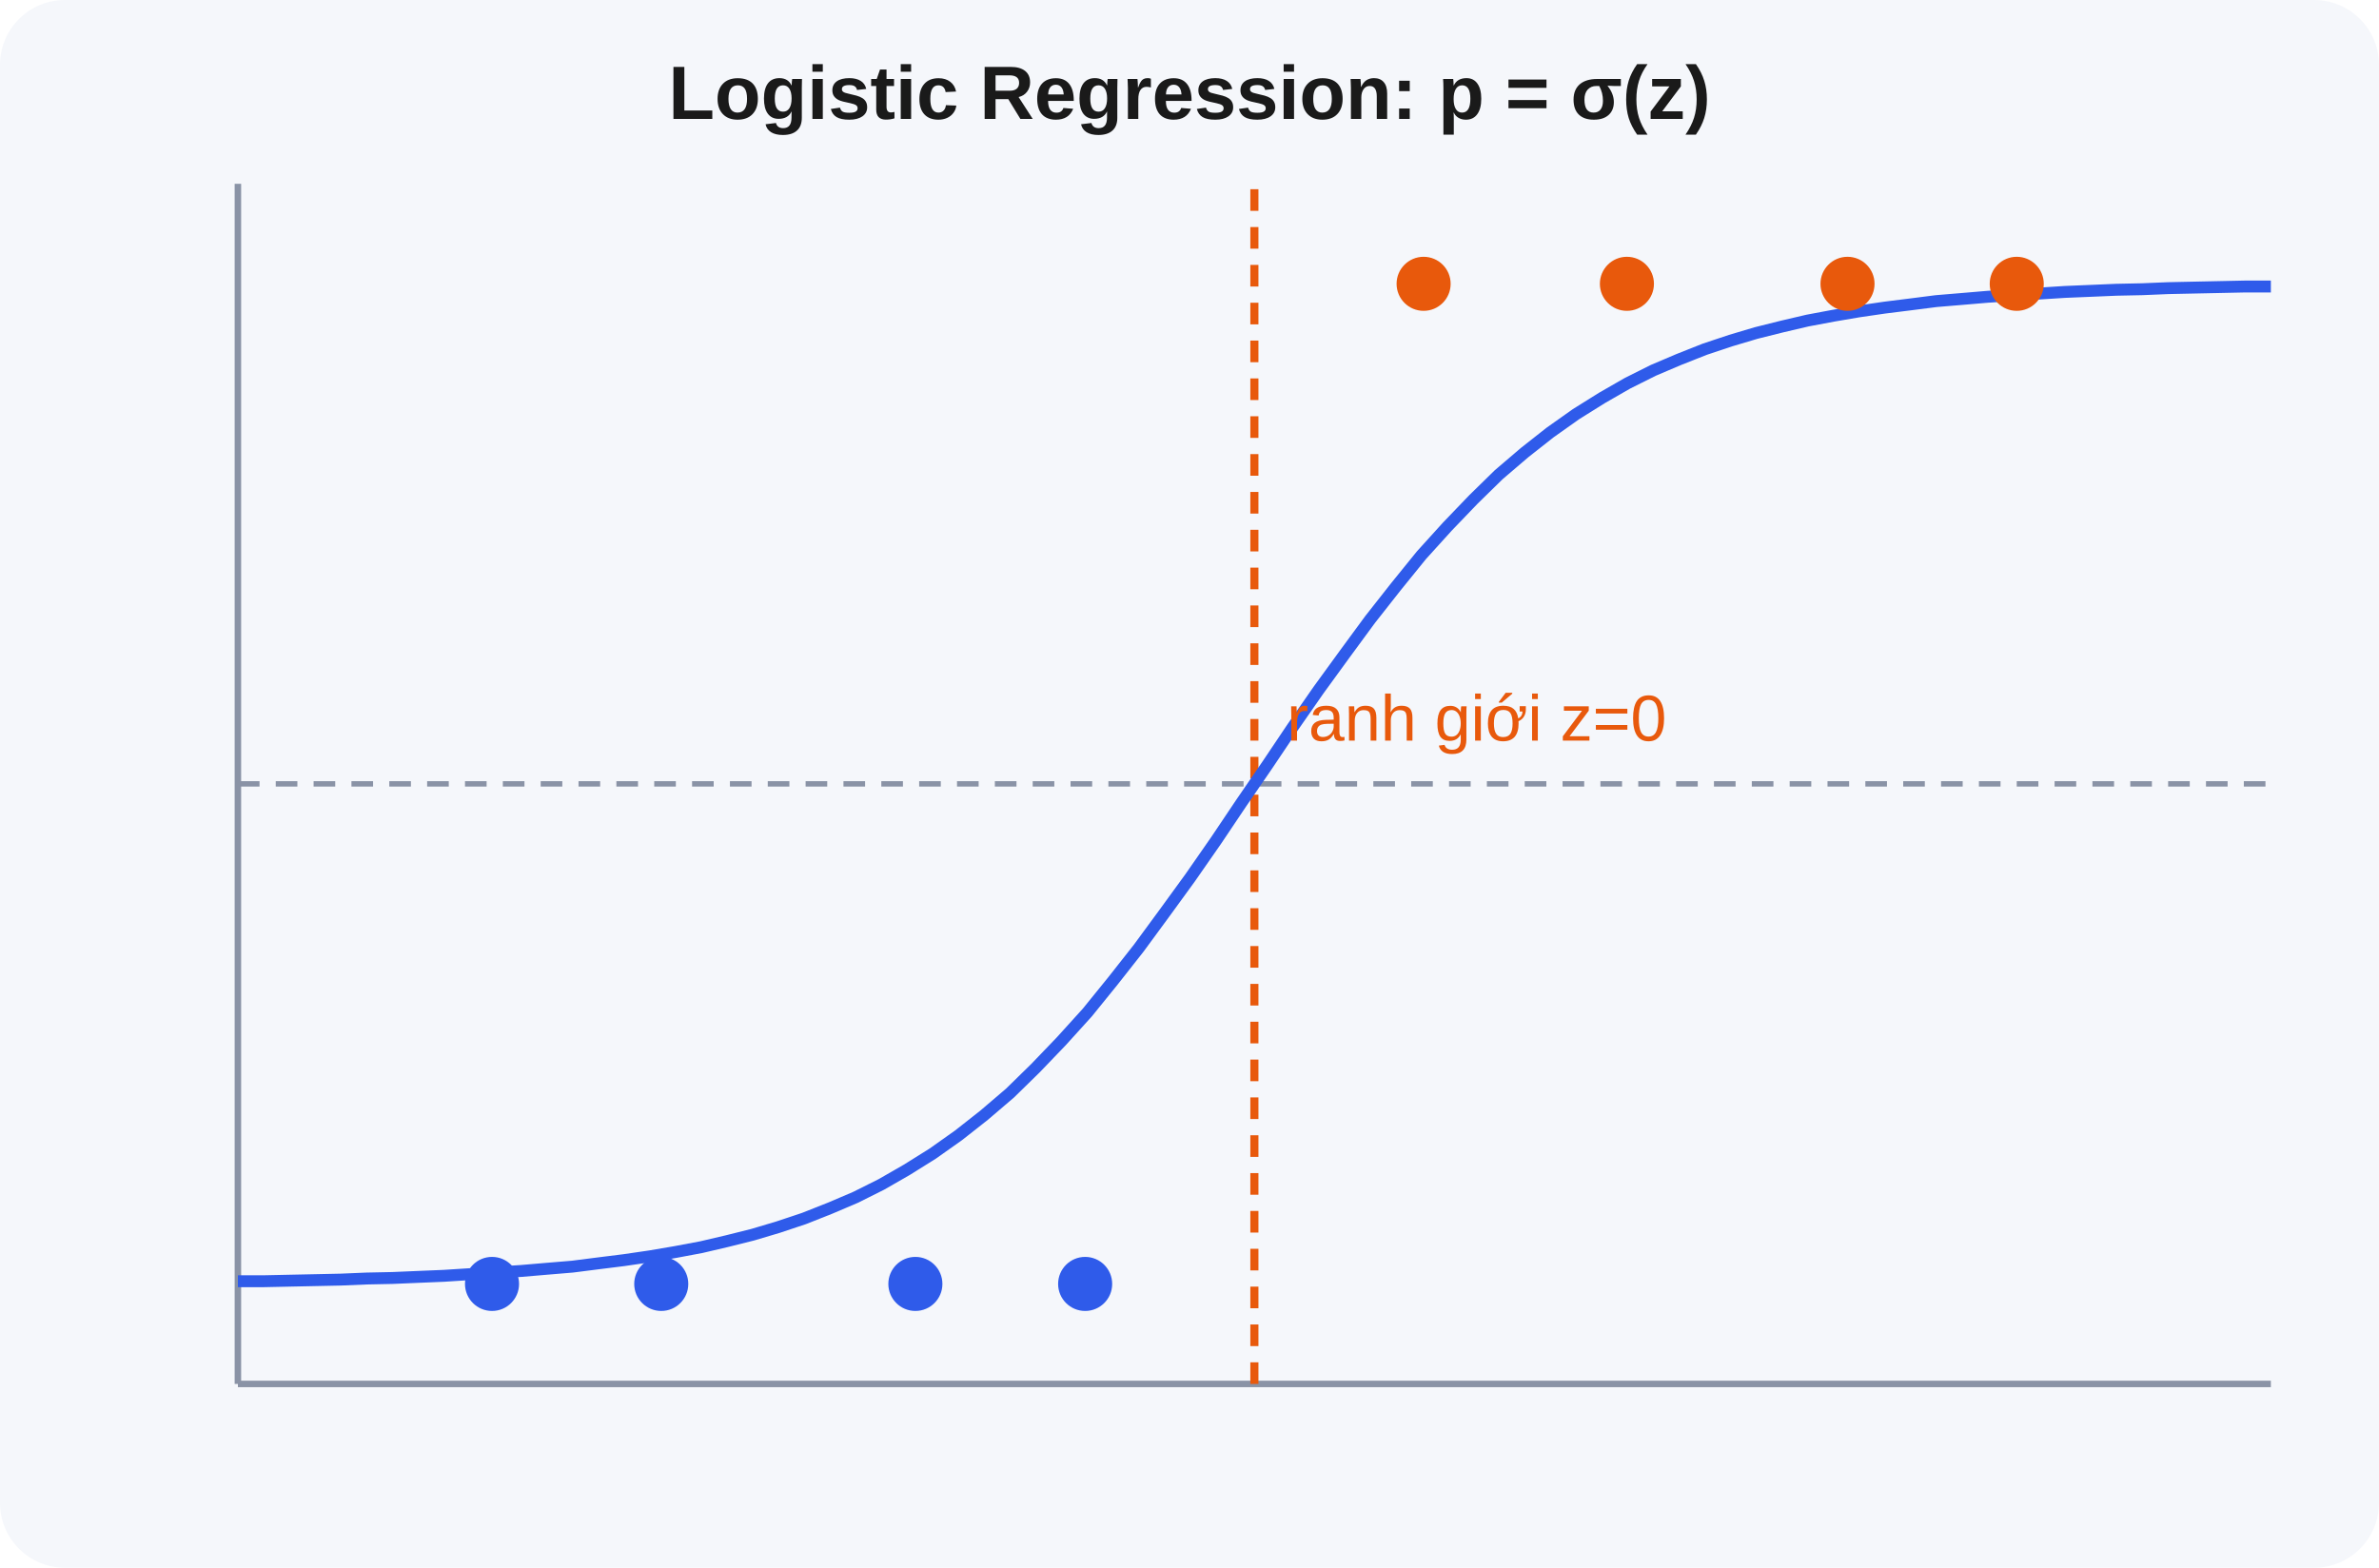
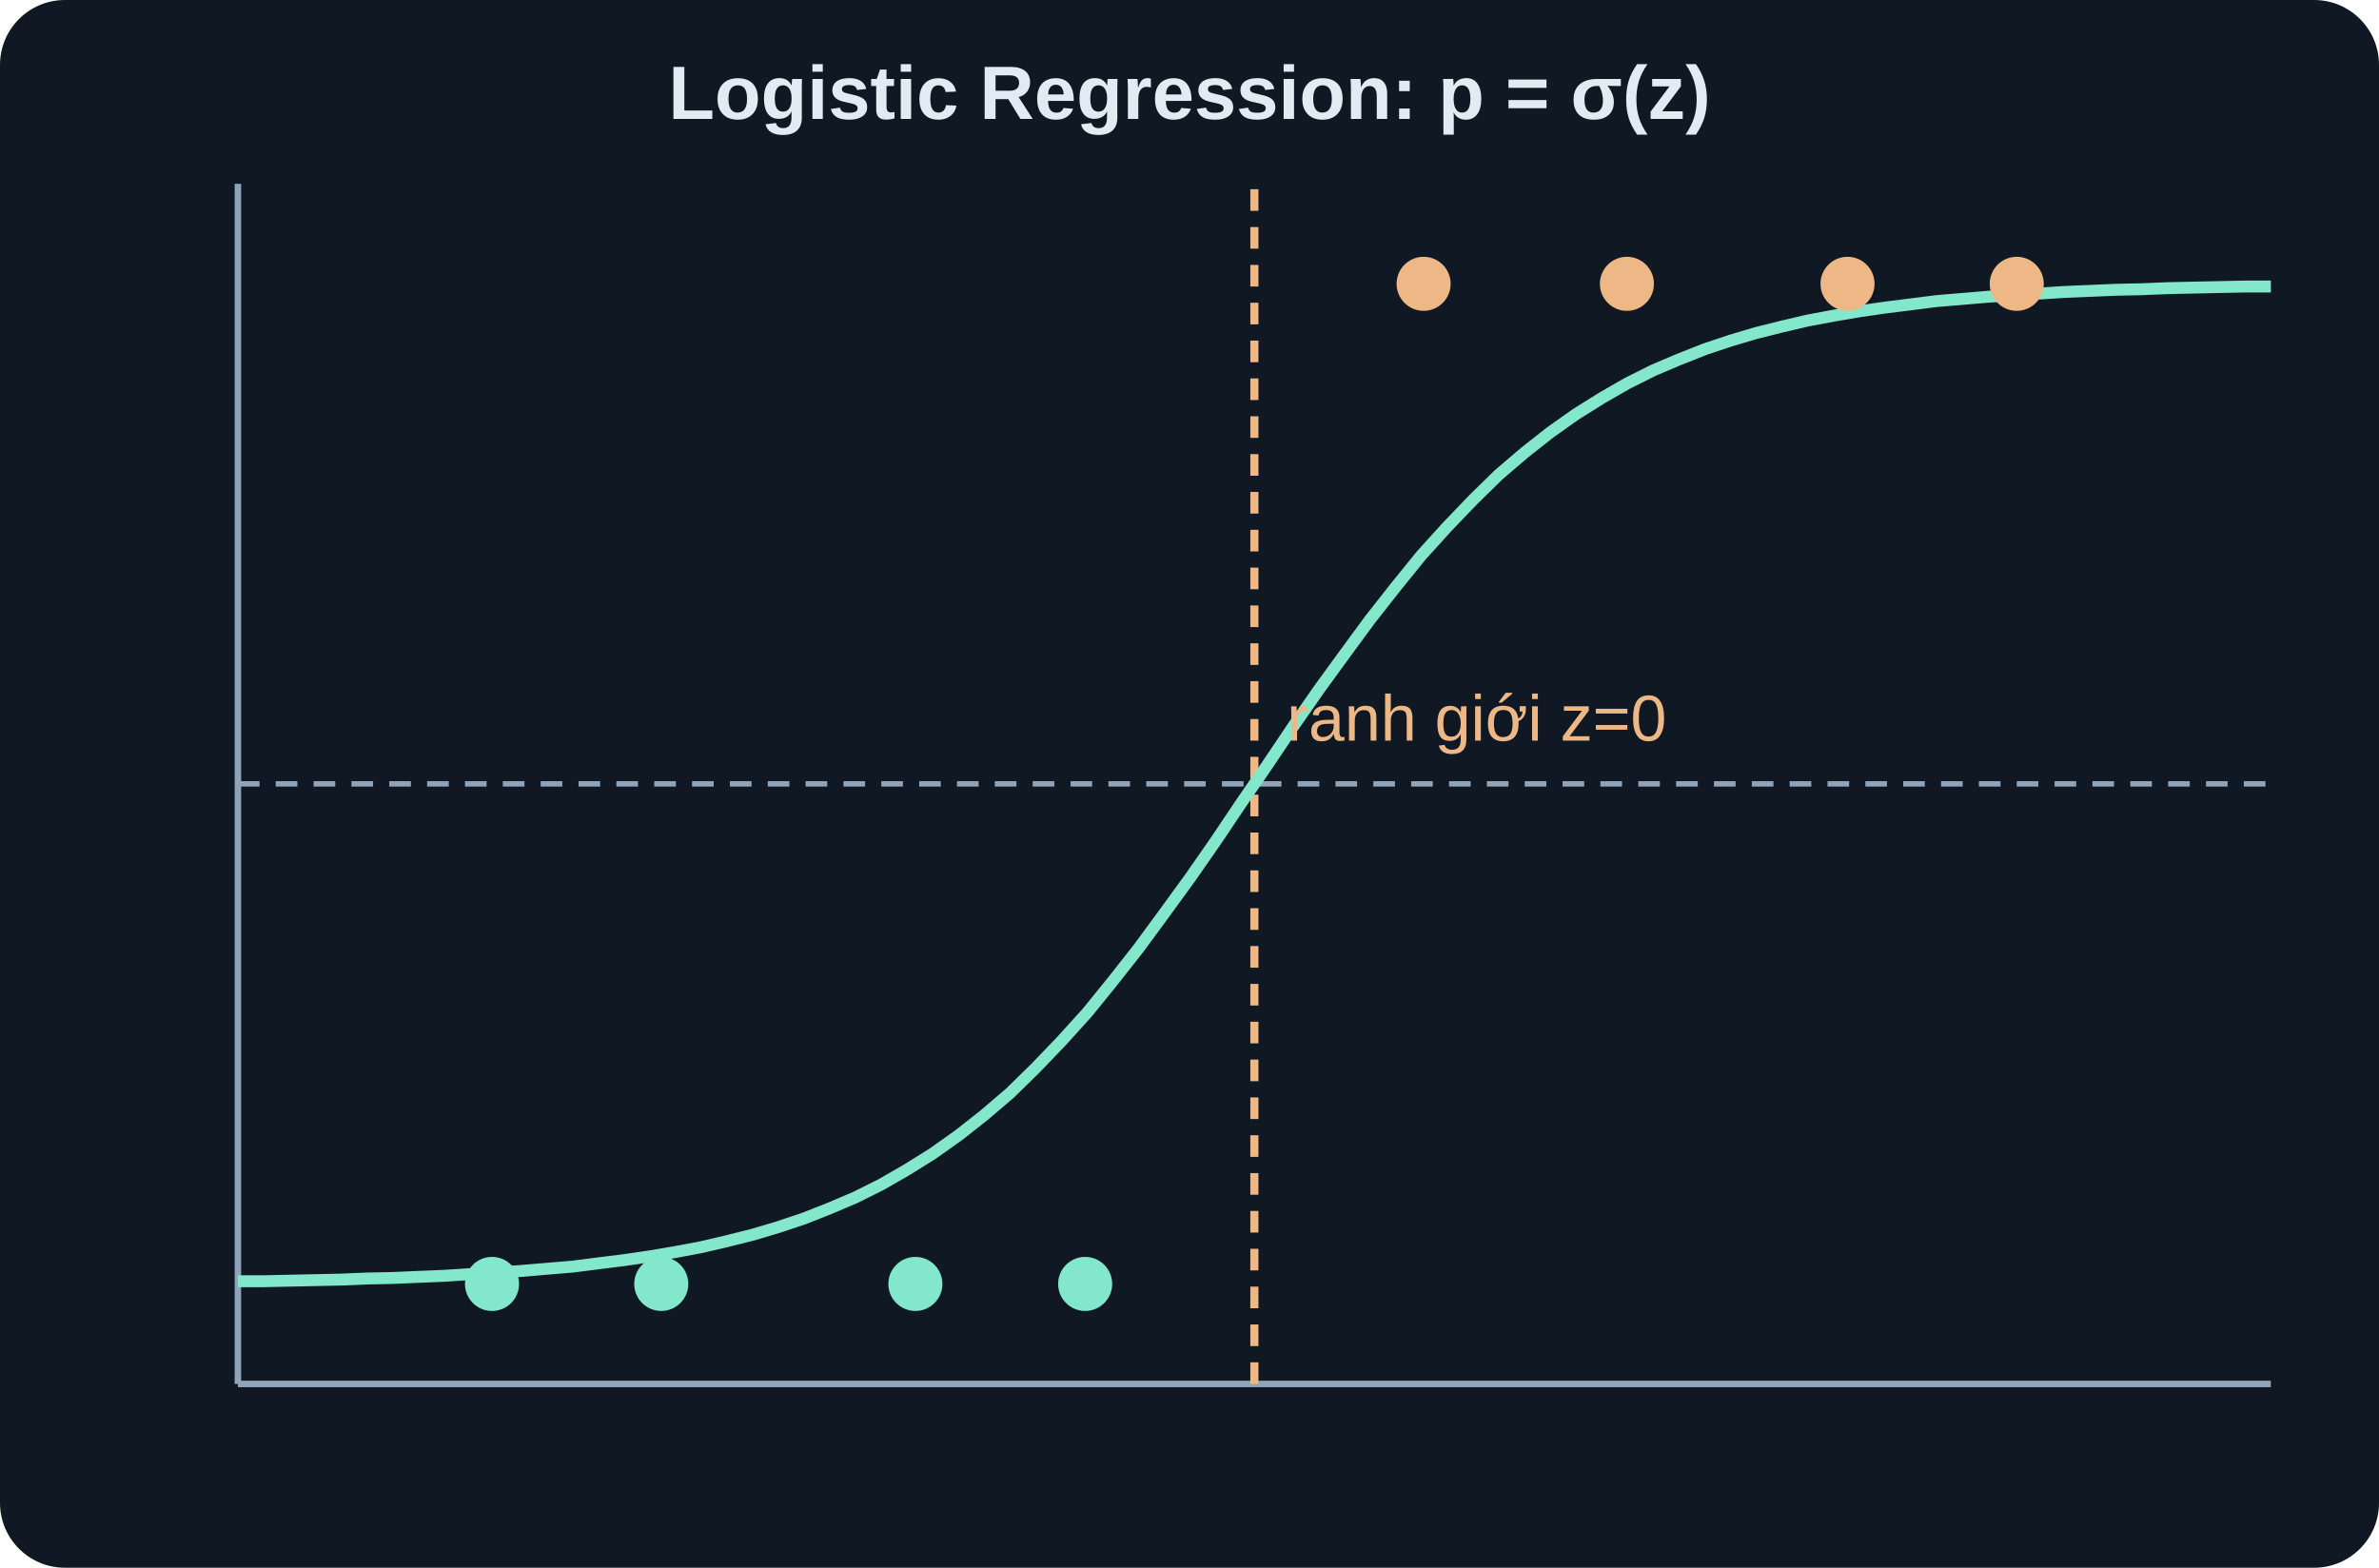
<svg xmlns="http://www.w3.org/2000/svg" viewBox="0 0 440 290" role="img" aria-label="Đường sigmoid và ranh giới quyết định">
  <defs>
    <marker id="ar" viewBox="0 0 10 10" refX="9" refY="5" markerWidth="7" markerHeight="7" orient="auto">
-       <path d="M0,0L10,5L0,10z" fill="#8a93a6" />
+       <path d="M0,0L10,5L0,10z" fill="#8fa4b9" />
    </marker>
  </defs>
-   <rect width="440" height="290" rx="12" fill="#f5f7fb" />
-   <g style="font-family:system-ui,Segoe UI,Arial,sans-serif;font-size:13px;fill:#1a1a1a">
-     <line x1="44.0" y1="256.0" x2="420.0" y2="256.0" stroke="#8a93a6" stroke-width="1.2" />
-     <line x1="44.0" y1="256.0" x2="44.0" y2="34.0" stroke="#8a93a6" stroke-width="1.2" />
-     <line x1="44.0" y1="145.0" x2="420.0" y2="145.0" stroke="#8a93a6" stroke-width="1" stroke-dasharray="4 3" />
-     <line x1="232.0" y1="256.0" x2="232.0" y2="34.0" stroke="#e8590c" stroke-width="1.5" stroke-dasharray="4 3" />
-     <polyline fill="none" stroke="#2f5bea" stroke-width="2.2" points="44.0,237.0 48.8,237.0 53.5,236.9 58.3,236.8 63.0,236.7 67.8,236.5 72.6,236.4 77.3,236.2 82.1,236.0 86.8,235.7 91.6,235.4 96.4,235.1 101.1,234.7 105.9,234.3 110.6,233.7 115.4,233.1 120.2,232.4 124.9,231.6 129.7,230.7 134.4,229.6 139.2,228.4 143.9,227.0 148.7,225.4 153.5,223.5 158.2,221.5 163.0,219.1 167.7,216.4 172.5,213.4 177.3,210.0 182.0,206.3 186.8,202.2 191.5,197.6 196.3,192.6 201.1,187.3 205.8,181.5 210.6,175.4 215.3,169.0 220.1,162.4 224.9,155.5 229.6,148.5 234.4,141.5 239.1,134.5 243.9,127.6 248.7,121.0 253.4,114.6 258.2,108.5 262.9,102.7 267.7,97.4 272.5,92.4 277.2,87.8 282.0,83.7 286.7,80.0 291.5,76.6 296.3,73.6 301.0,70.9 305.8,68.5 310.5,66.5 315.3,64.6 320.1,63.0 324.8,61.6 329.6,60.4 334.3,59.3 339.1,58.4 343.8,57.6 348.6,56.9 353.4,56.3 358.1,55.7 362.9,55.3 367.6,54.9 372.4,54.6 377.2,54.3 381.9,54.0 386.7,53.8 391.4,53.6 396.2,53.5 401.0,53.3 405.7,53.2 410.5,53.1 415.2,53.0 420.0,53.0" />
-     <circle cx="91.0" cy="237.5" r="5" fill="#2f5bea" />
-     <circle cx="122.3" cy="237.5" r="5" fill="#2f5bea" />
-     <circle cx="169.3" cy="237.5" r="5" fill="#2f5bea" />
-     <circle cx="200.7" cy="237.5" r="5" fill="#2f5bea" />
-     <circle cx="263.3" cy="52.5" r="5" fill="#e8590c" />
-     <circle cx="300.9" cy="52.5" r="5" fill="#e8590c" />
-     <circle cx="341.7" cy="52.5" r="5" fill="#e8590c" />
-     <circle cx="373.0" cy="52.5" r="5" fill="#e8590c" />
-     <text x="238.0" y="137.0" text-anchor="start" font-size="12" fill="#e8590c" font-weight="normal">ranh giới z=0</text>
-     <text x="220.0" y="22.0" text-anchor="middle" font-size="14" fill="#1a1a1a" font-weight="600">Logistic Regression: p = σ(z)</text>
+   <rect width="440" height="290" rx="12" fill="#101923" />
+   <g style="font-family:system-ui,Segoe UI,Arial,sans-serif;font-size:13px;fill:#e2ebf4">
+     <line x1="44.0" y1="256.0" x2="420.0" y2="256.0" stroke="#8fa4b9" stroke-width="1.2" />
+     <line x1="44.0" y1="256.0" x2="44.0" y2="34.0" stroke="#8fa4b9" stroke-width="1.2" />
+     <line x1="44.0" y1="145.0" x2="420.0" y2="145.0" stroke="#8fa4b9" stroke-width="1" stroke-dasharray="4 3" />
+     <line x1="232.0" y1="256.0" x2="232.0" y2="34.0" stroke="#edb886" stroke-width="1.5" stroke-dasharray="4 3" />
+     <polyline fill="none" stroke="#83e8cb" stroke-width="2.2" points="44.0,237.0 48.8,237.0 53.5,236.9 58.3,236.8 63.0,236.7 67.8,236.5 72.6,236.4 77.3,236.2 82.1,236.0 86.8,235.7 91.6,235.4 96.4,235.1 101.1,234.7 105.9,234.3 110.6,233.7 115.4,233.1 120.2,232.4 124.9,231.6 129.7,230.7 134.4,229.6 139.2,228.4 143.9,227.0 148.7,225.4 153.5,223.5 158.2,221.5 163.0,219.1 167.7,216.4 172.5,213.4 177.3,210.0 182.0,206.3 186.8,202.2 191.5,197.6 196.3,192.6 201.1,187.3 205.8,181.5 210.6,175.4 215.3,169.0 220.1,162.4 224.9,155.5 229.6,148.5 234.4,141.5 239.1,134.5 243.9,127.6 248.7,121.0 253.4,114.6 258.2,108.5 262.9,102.7 267.7,97.4 272.5,92.4 277.2,87.8 282.0,83.7 286.7,80.0 291.5,76.6 296.3,73.6 301.0,70.9 305.8,68.5 310.5,66.5 315.3,64.6 320.1,63.0 324.8,61.6 329.6,60.4 334.3,59.3 339.1,58.4 343.8,57.6 348.6,56.9 353.4,56.3 358.1,55.7 362.9,55.3 367.6,54.9 372.4,54.6 377.2,54.3 381.9,54.0 386.7,53.8 391.4,53.6 396.2,53.5 401.0,53.3 405.7,53.2 410.5,53.1 415.2,53.0 420.0,53.0" />
+     <circle cx="91.0" cy="237.5" r="5" fill="#83e8cb" />
+     <circle cx="122.3" cy="237.5" r="5" fill="#83e8cb" />
+     <circle cx="169.3" cy="237.5" r="5" fill="#83e8cb" />
+     <circle cx="200.7" cy="237.5" r="5" fill="#83e8cb" />
+     <circle cx="263.3" cy="52.5" r="5" fill="#edb886" />
+     <circle cx="300.9" cy="52.5" r="5" fill="#edb886" />
+     <circle cx="341.7" cy="52.5" r="5" fill="#edb886" />
+     <circle cx="373.0" cy="52.5" r="5" fill="#edb886" />
+     <text x="238.0" y="137.0" text-anchor="start" font-size="12" fill="#edb886" font-weight="normal">ranh giới z=0</text>
+     <text x="220.0" y="22.0" text-anchor="middle" font-size="14" fill="#e2ebf4" font-weight="600">Logistic Regression: p = σ(z)</text>
  </g>
</svg>
